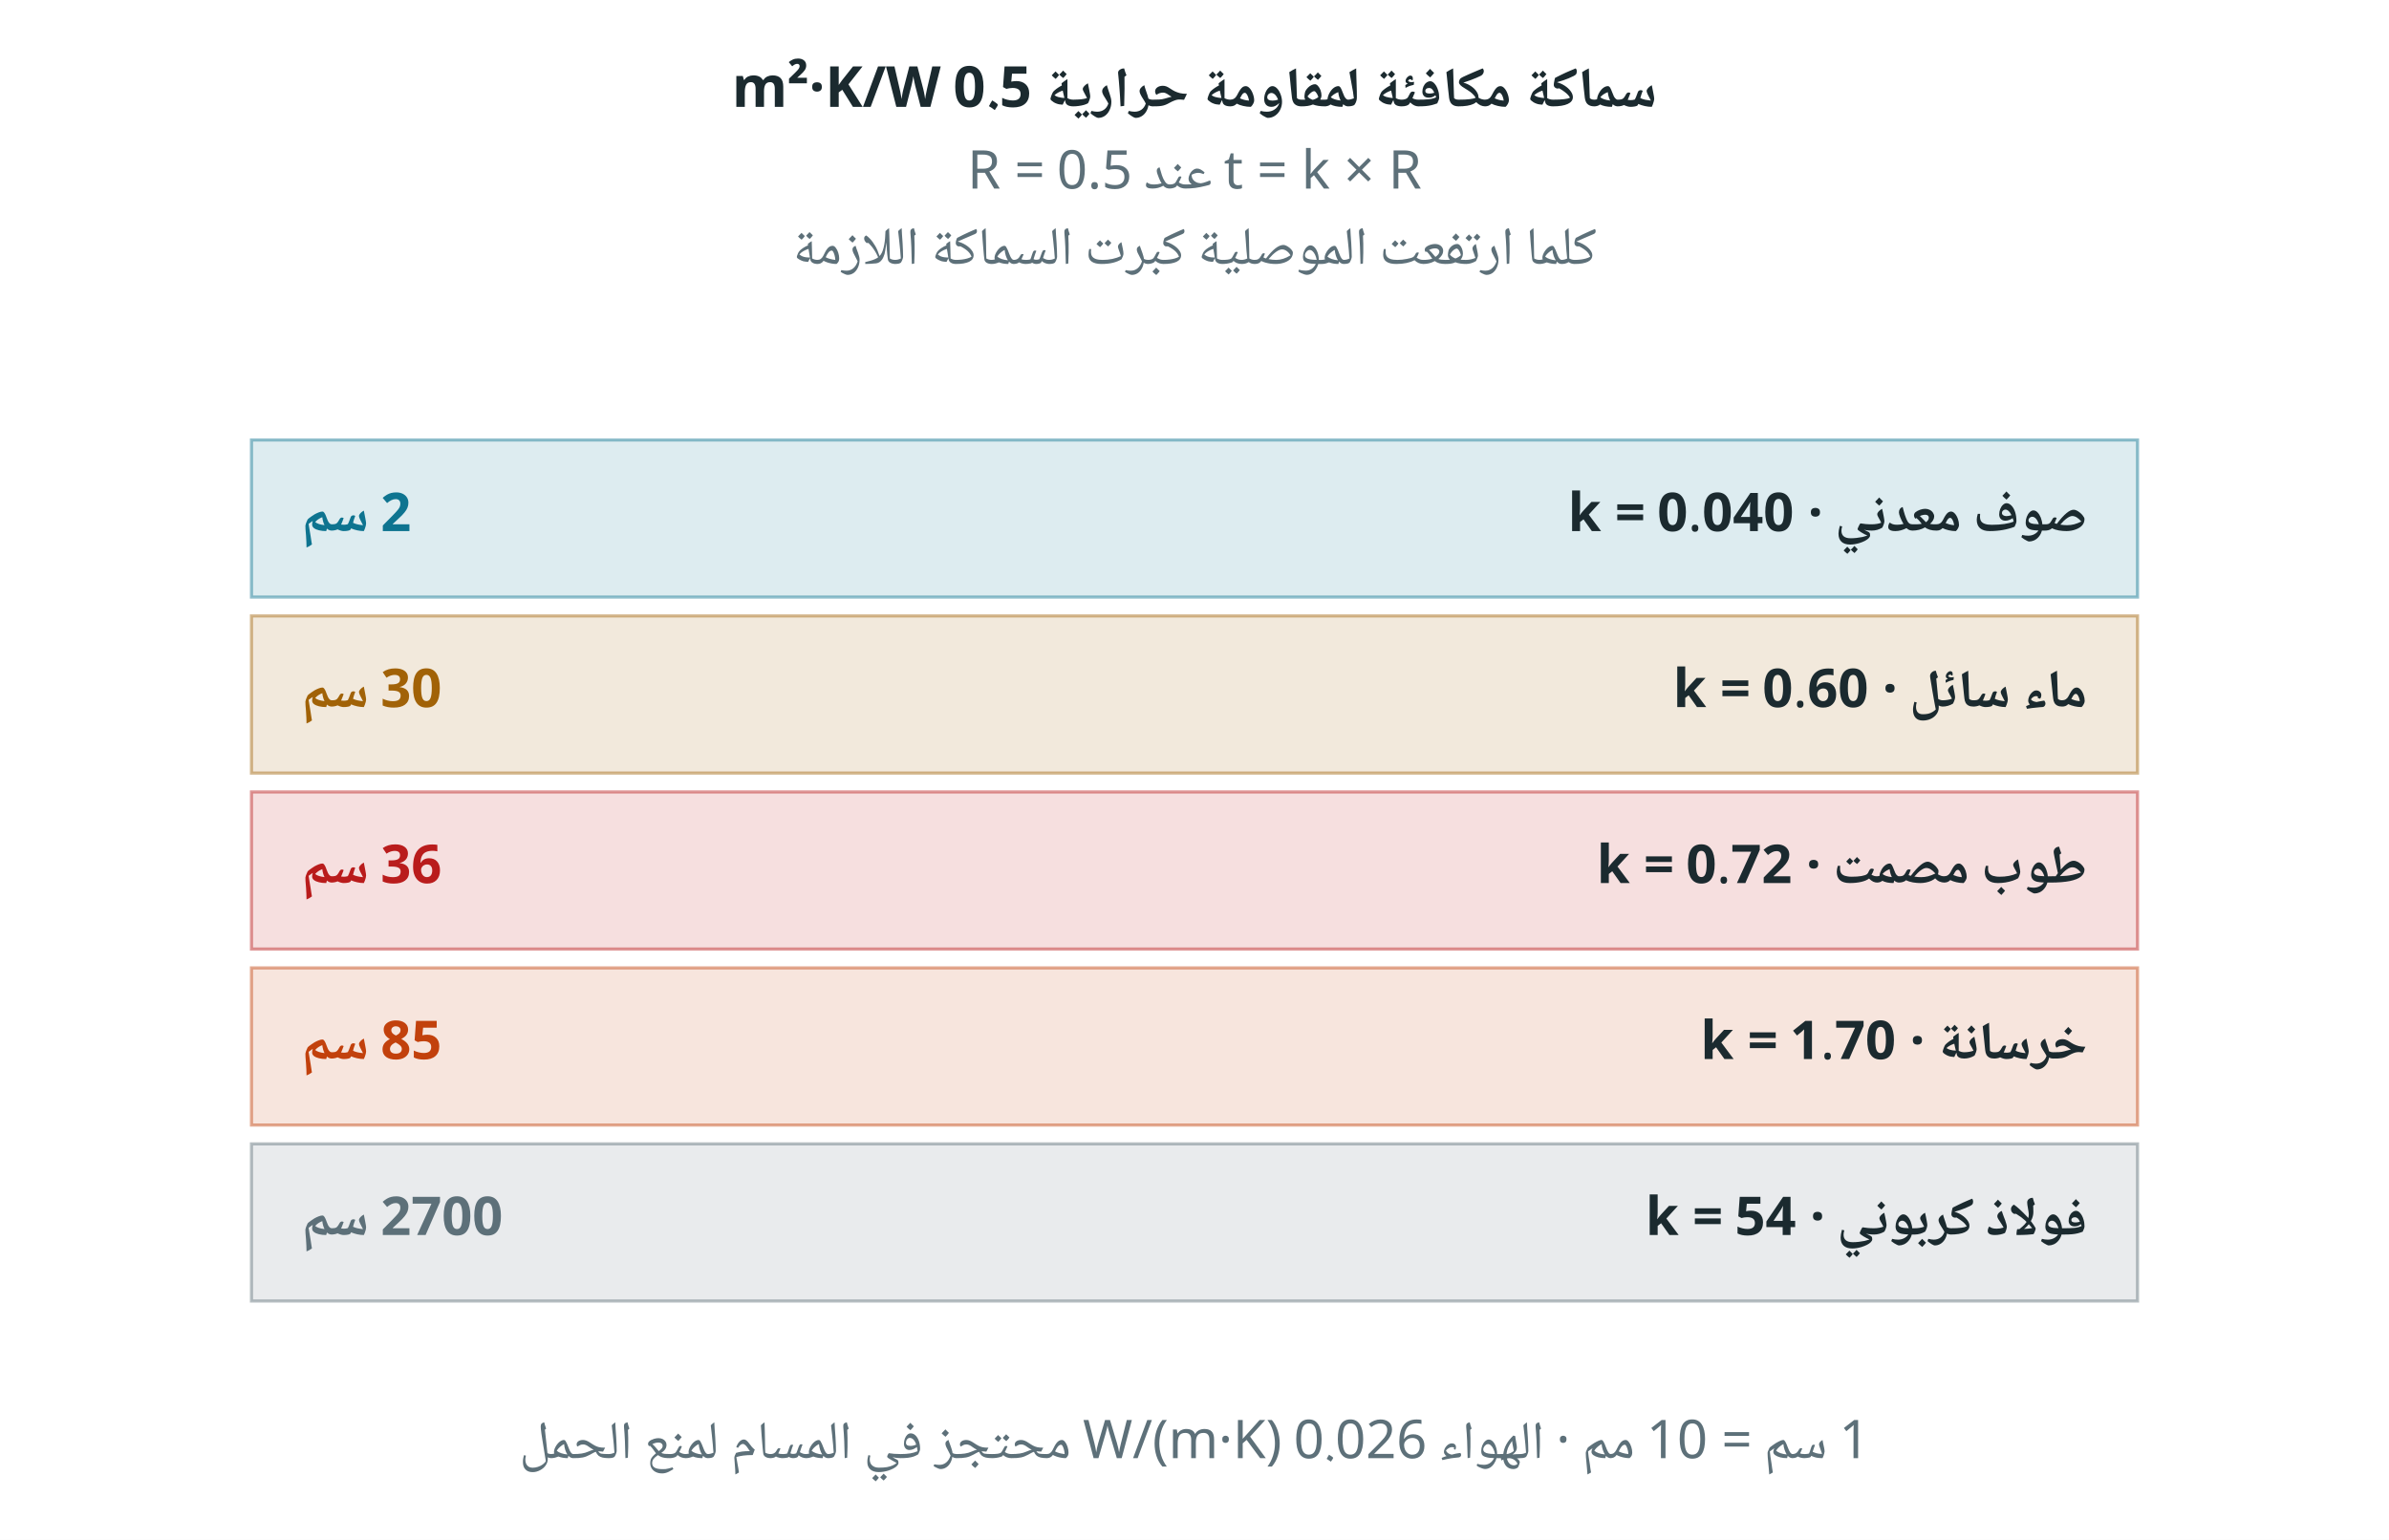
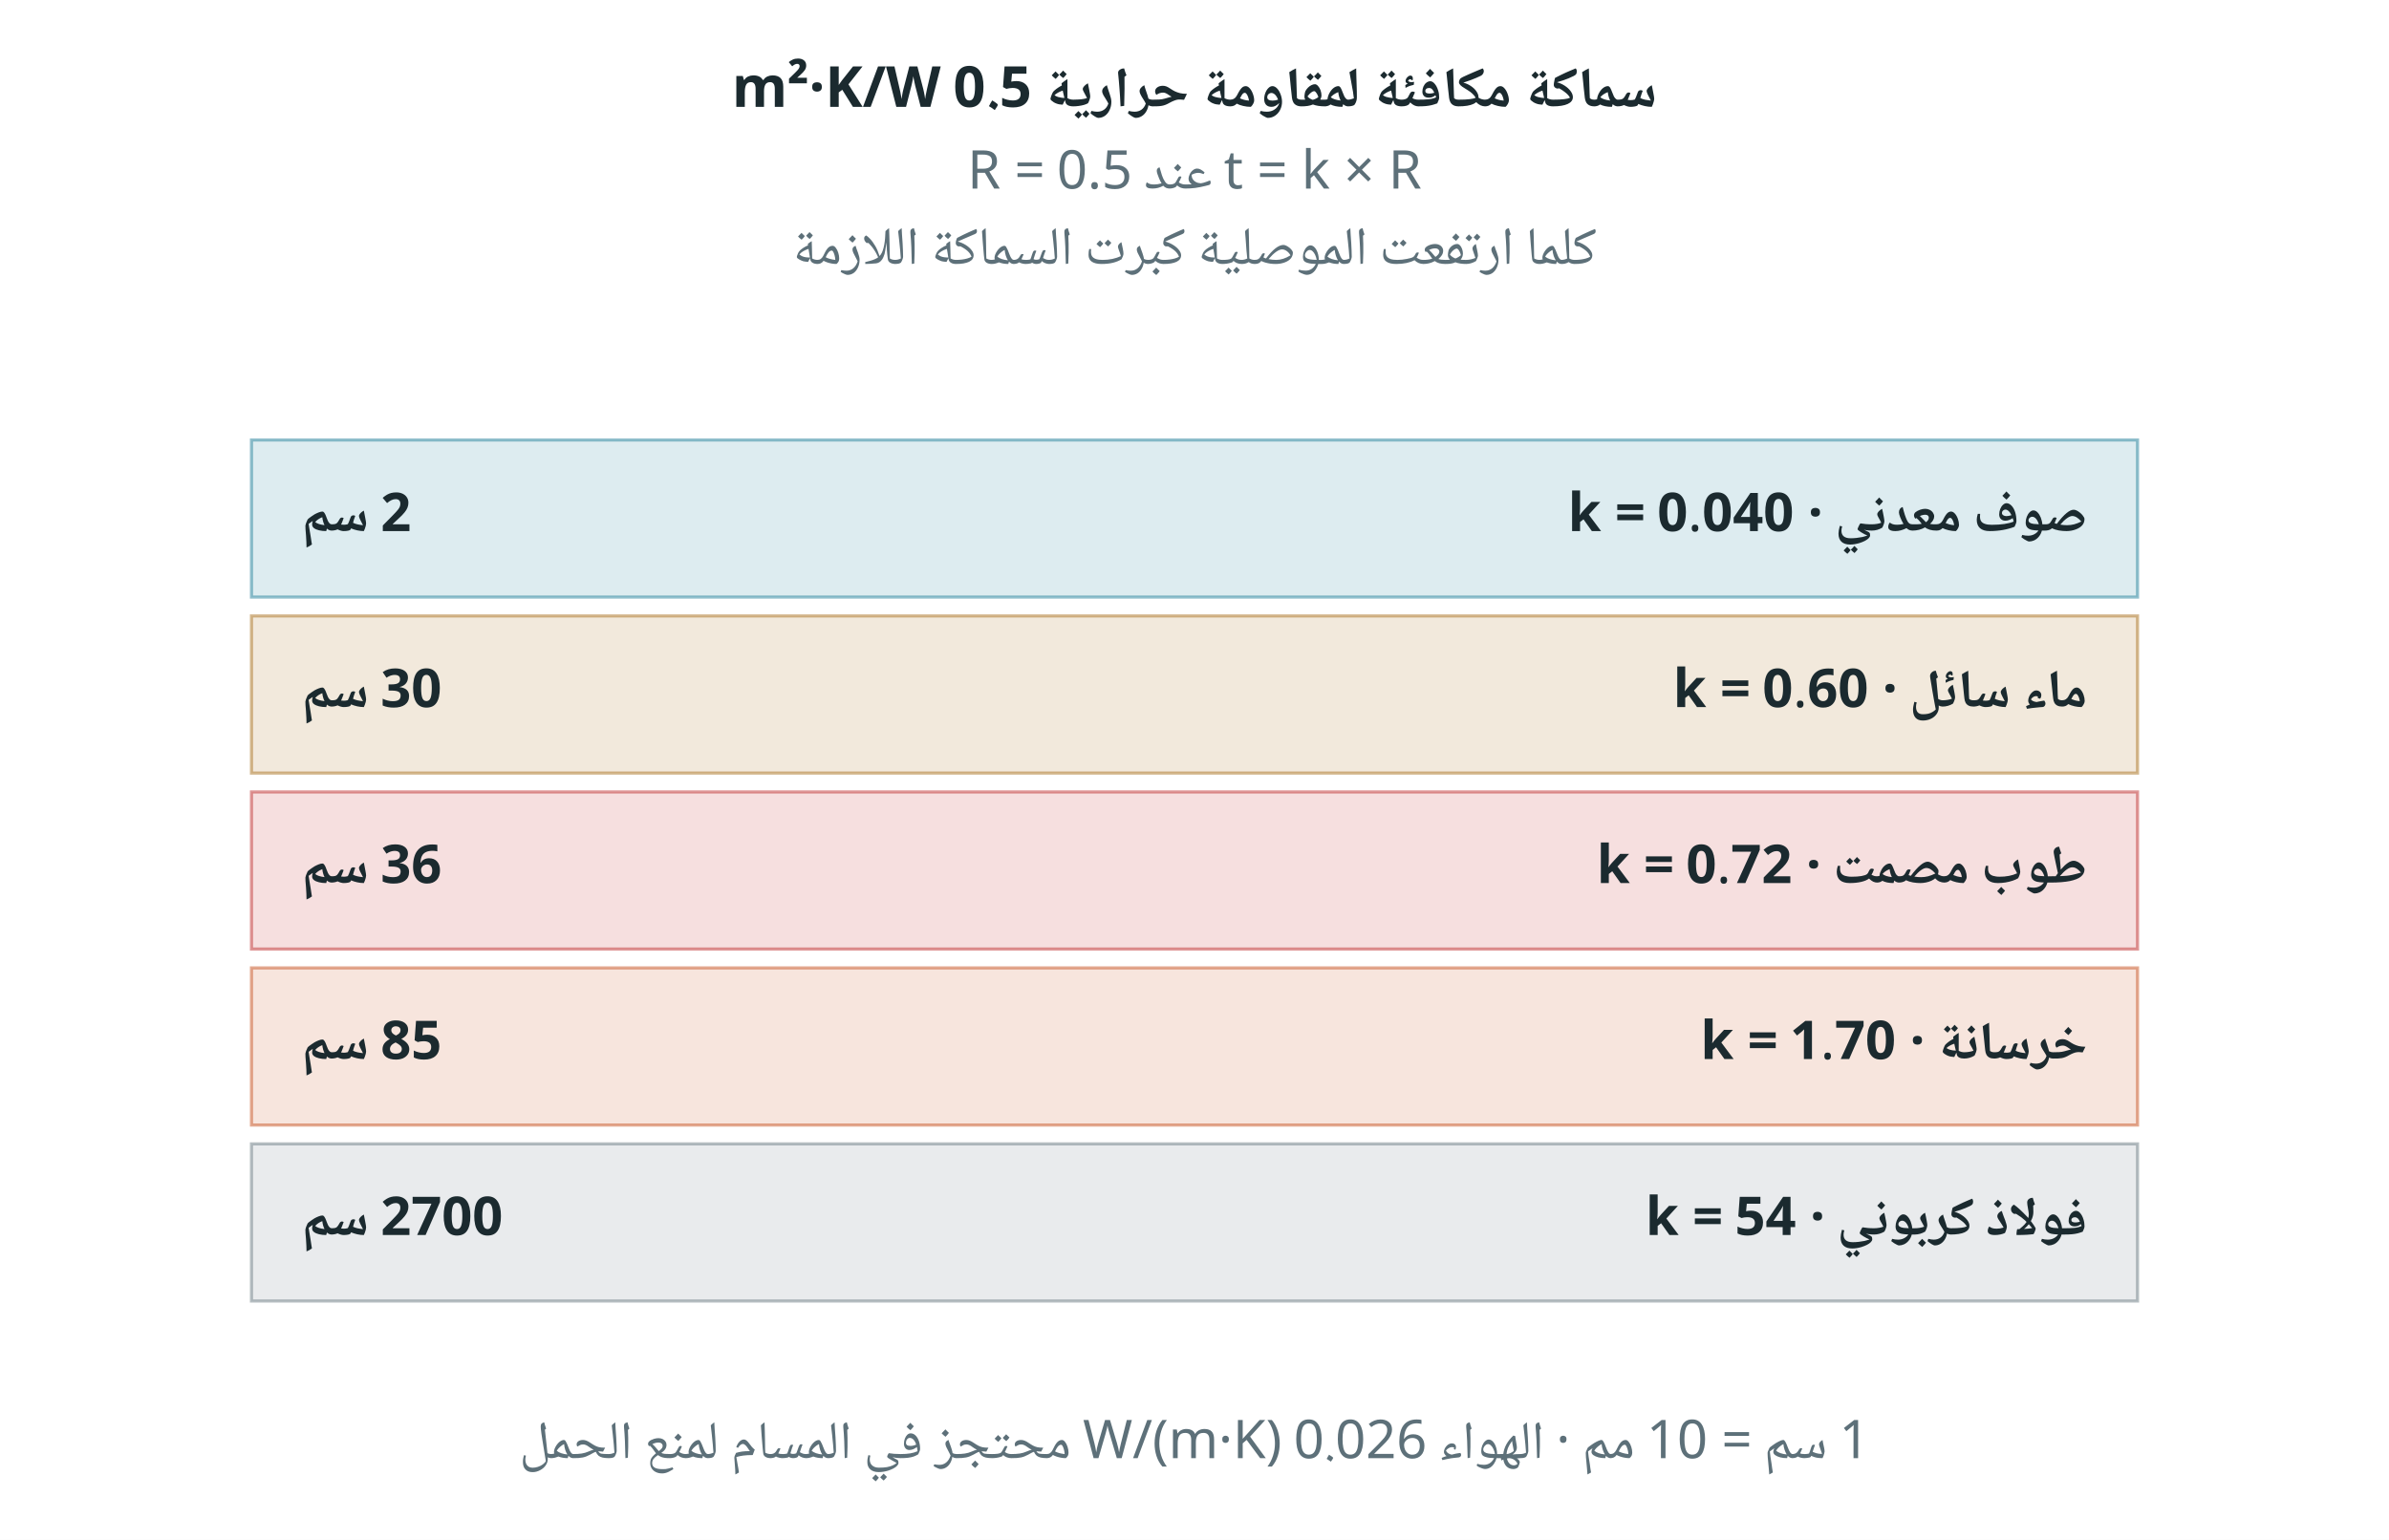
<svg xmlns="http://www.w3.org/2000/svg" width="760" height="490" viewBox="0 0 760 490" role="img" aria-labelledby="t">
  <rect width="760" height="490" fill="#ffffff" />
  <g font-family="'Segoe UI', 'Noto Naskh Arabic', system-ui, sans-serif" direction="rtl">
    <text x="380" y="34" font-size="18" font-weight="700" fill="#1b2a2f" text-anchor="middle">سماكة مكافئة لمقاومة حرارية 0.5 m²·K/W</text>
    <text x="380" y="60" font-size="17" font-weight="400" fill="#5d7079" text-anchor="middle">t = k × R عند R = 0.5</text>
    <text x="380" y="84" font-size="17" font-weight="400" fill="#5d7079" text-anchor="middle">كلما ارتفعت الموصلية كبرت السماكة اللازمة</text>
    <rect x="80" y="140" width="600" height="50" fill="#0e7490" fill-opacity="0.14" stroke="#0e7490" stroke-opacity="0.45" />
    <text x="664" y="169" font-size="17" font-weight="700" fill="#1b2a2f" text-anchor="start">صوف معدني · k = 0.040</text>
-     <text x="96" y="169" font-size="17" font-weight="600" fill="#0e7490" text-anchor="end">⁨2 سم⁩</text>
+     <text x="96" y="169" font-size="17" font-weight="600" fill="#1b2a2f" text-anchor="start" direction="ltr">⁨2 سم⁩</text>
    <rect x="80" y="196" width="600" height="50" fill="#a16207" fill-opacity="0.14" stroke="#a16207" stroke-opacity="0.45" />
    <text x="664" y="225" font-size="17" font-weight="700" fill="#1b2a2f" text-anchor="start">ماء سائل · k = 0.60</text>
-     <text x="96" y="225" font-size="17" font-weight="600" fill="#a16207" text-anchor="end">⁨30 سم⁩</text>
+     <text x="96" y="225" font-size="17" font-weight="600" fill="#1b2a2f" text-anchor="start" direction="ltr">⁨30 سم⁩</text>
    <rect x="80" y="252" width="600" height="50" fill="#b91c1c" fill-opacity="0.14" stroke="#b91c1c" stroke-opacity="0.45" />
    <text x="664" y="281" font-size="17" font-weight="700" fill="#1b2a2f" text-anchor="start">طوب مصمت · k = 0.72</text>
-     <text x="96" y="281" font-size="17" font-weight="600" fill="#b91c1c" text-anchor="end">⁨36 سم⁩</text>
+     <text x="96" y="281" font-size="17" font-weight="600" fill="#1b2a2f" text-anchor="start" direction="ltr">⁨36 سم⁩</text>
    <rect x="80" y="308" width="600" height="50" fill="#c2410c" fill-opacity="0.14" stroke="#c2410c" stroke-opacity="0.45" />
    <text x="664" y="337" font-size="17" font-weight="700" fill="#1b2a2f" text-anchor="start">خرسانة · k = 1.70</text>
-     <text x="96" y="337" font-size="17" font-weight="600" fill="#c2410c" text-anchor="end">⁨85 سم⁩</text>
+     <text x="96" y="337" font-size="17" font-weight="600" fill="#1b2a2f" text-anchor="start" direction="ltr">⁨85 سم⁩</text>
    <rect x="80" y="364" width="600" height="50" fill="#5d7079" fill-opacity="0.14" stroke="#5d7079" stroke-opacity="0.45" />
    <text x="664" y="393" font-size="17" font-weight="700" fill="#1b2a2f" text-anchor="start">فولاذ كربوني · k = 54</text>
-     <text x="96" y="393" font-size="17" font-weight="600" fill="#5d7079" text-anchor="end">⁨2700 سم⁩</text>
+     <text x="96" y="393" font-size="17" font-weight="600" fill="#1b2a2f" text-anchor="start" direction="ltr">⁨2700 سم⁩</text>
    <text x="380" y="464" font-size="17" font-weight="400" fill="#5d7079" text-anchor="middle">1 سم = 10 مم · الهواء 0.026 W/(m·K) محتجز في المسام لمنع الحمل</text>
  </g>
</svg>
